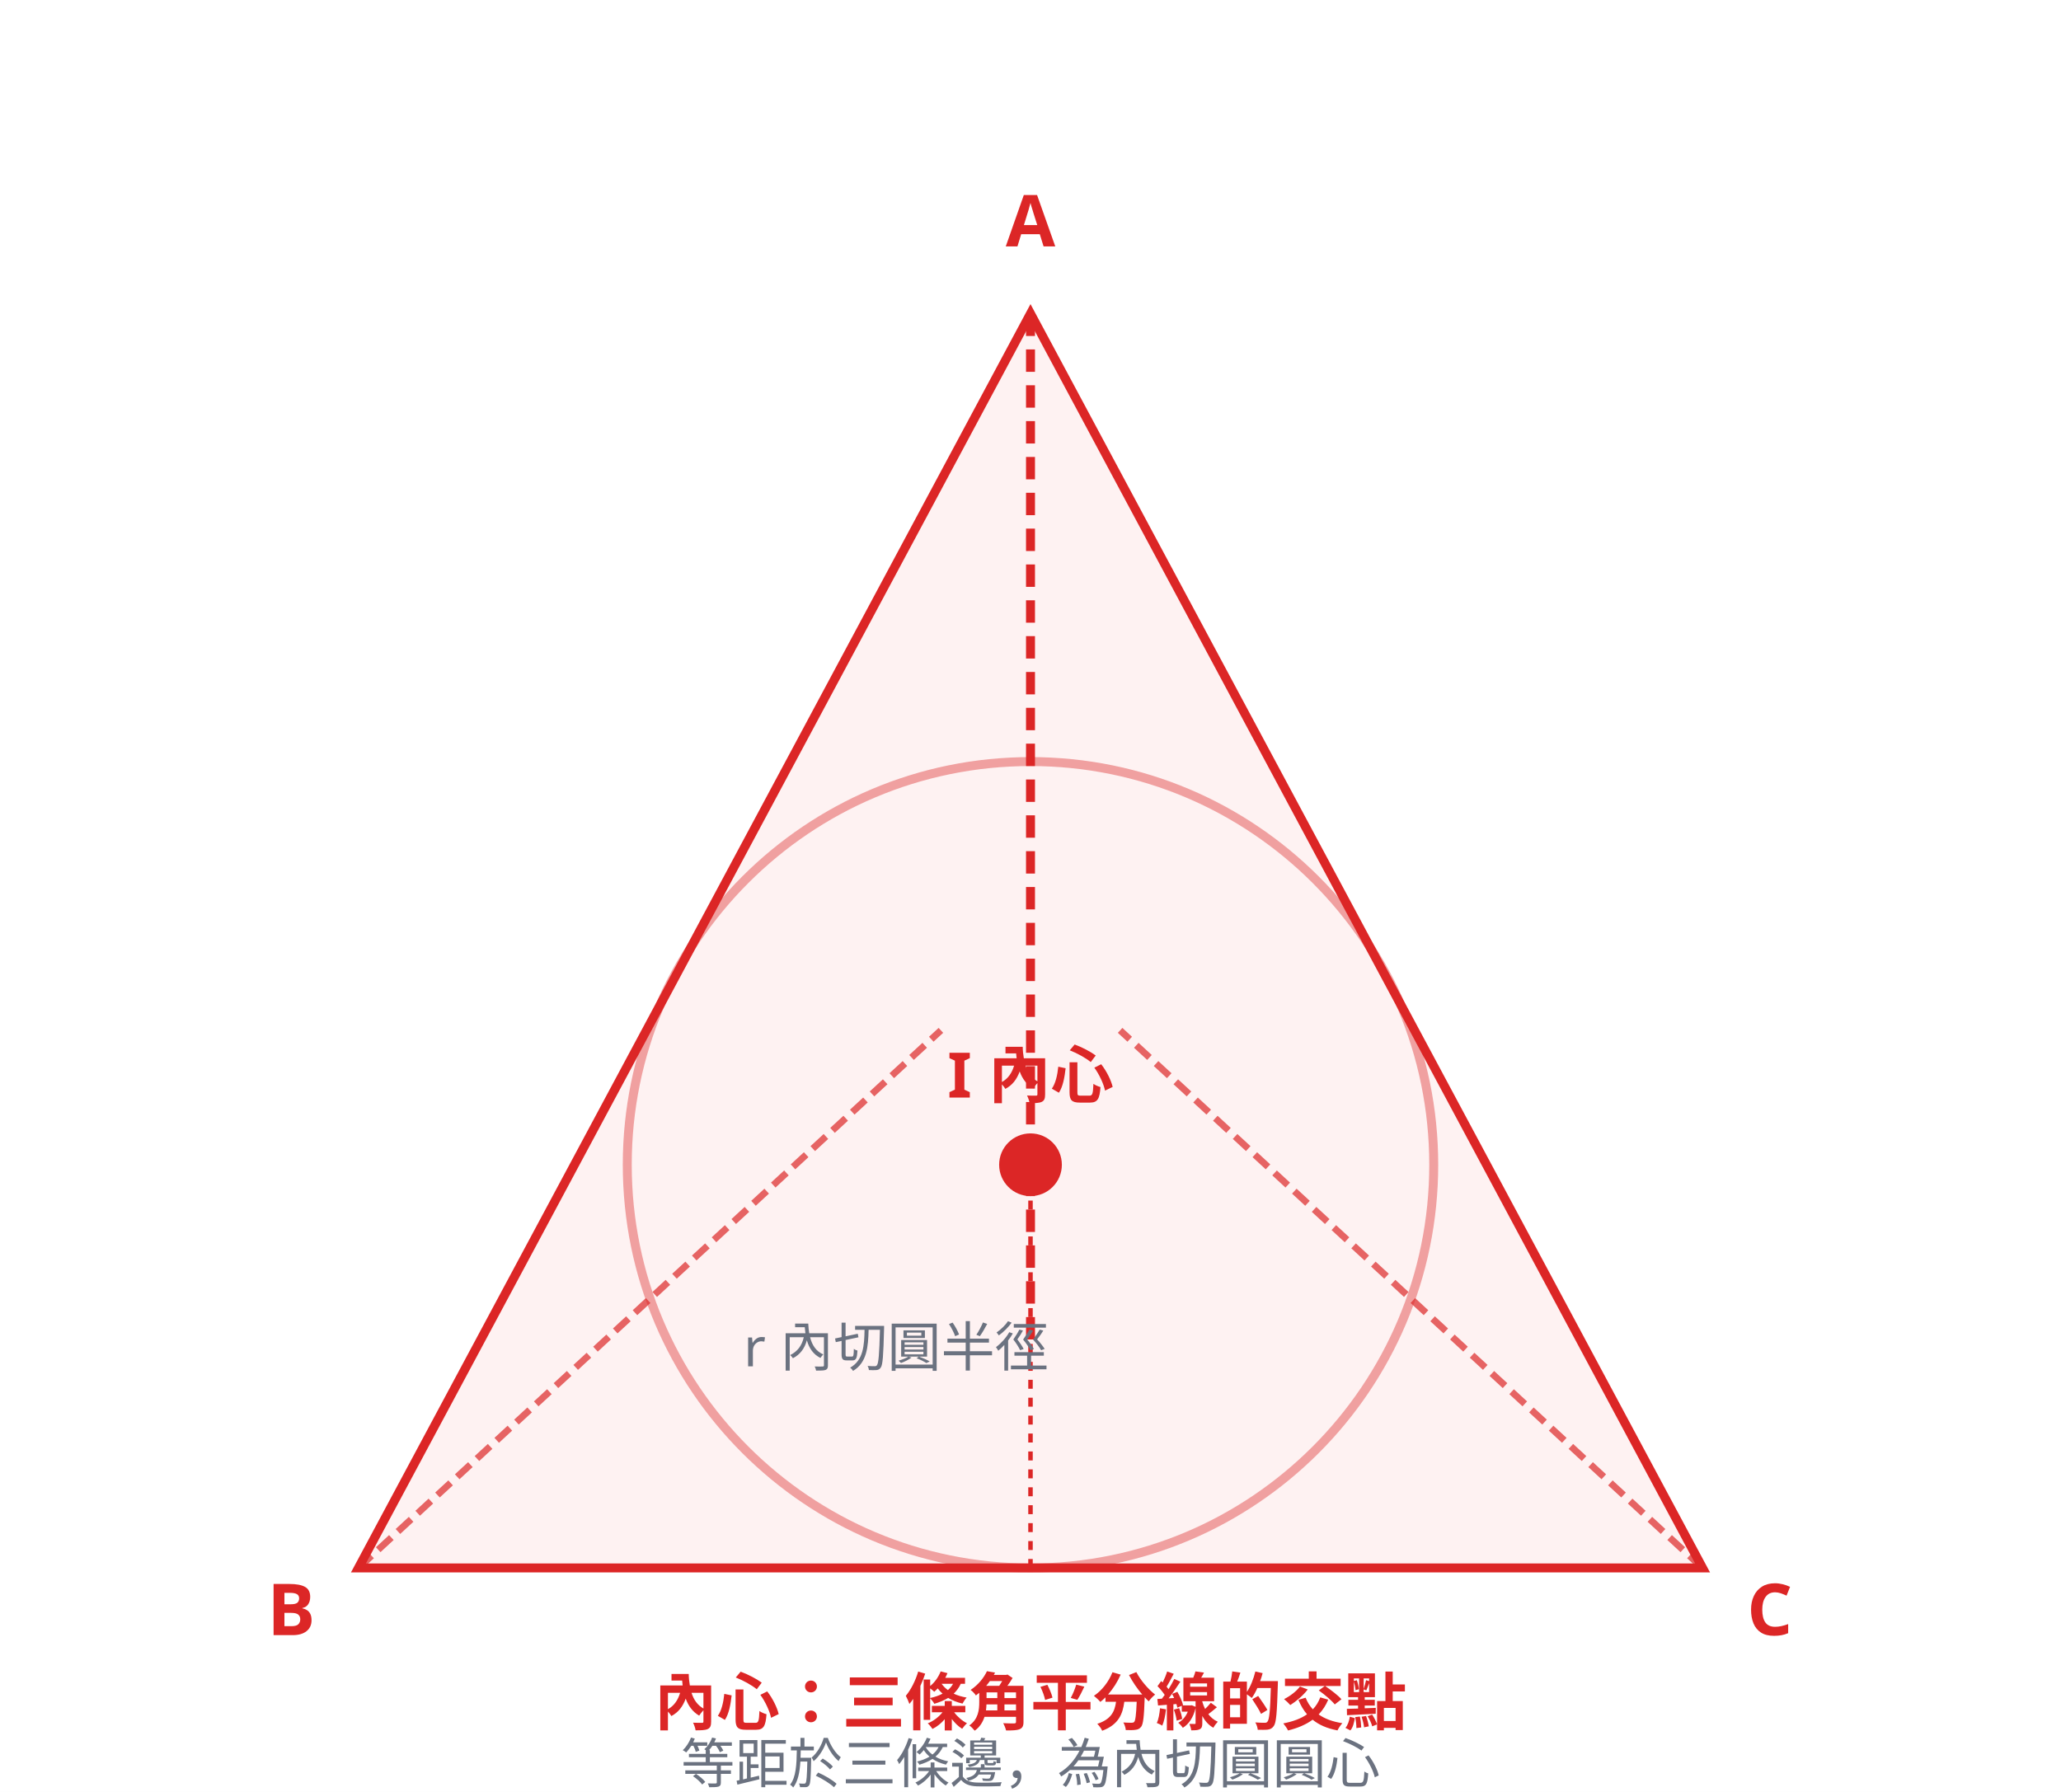
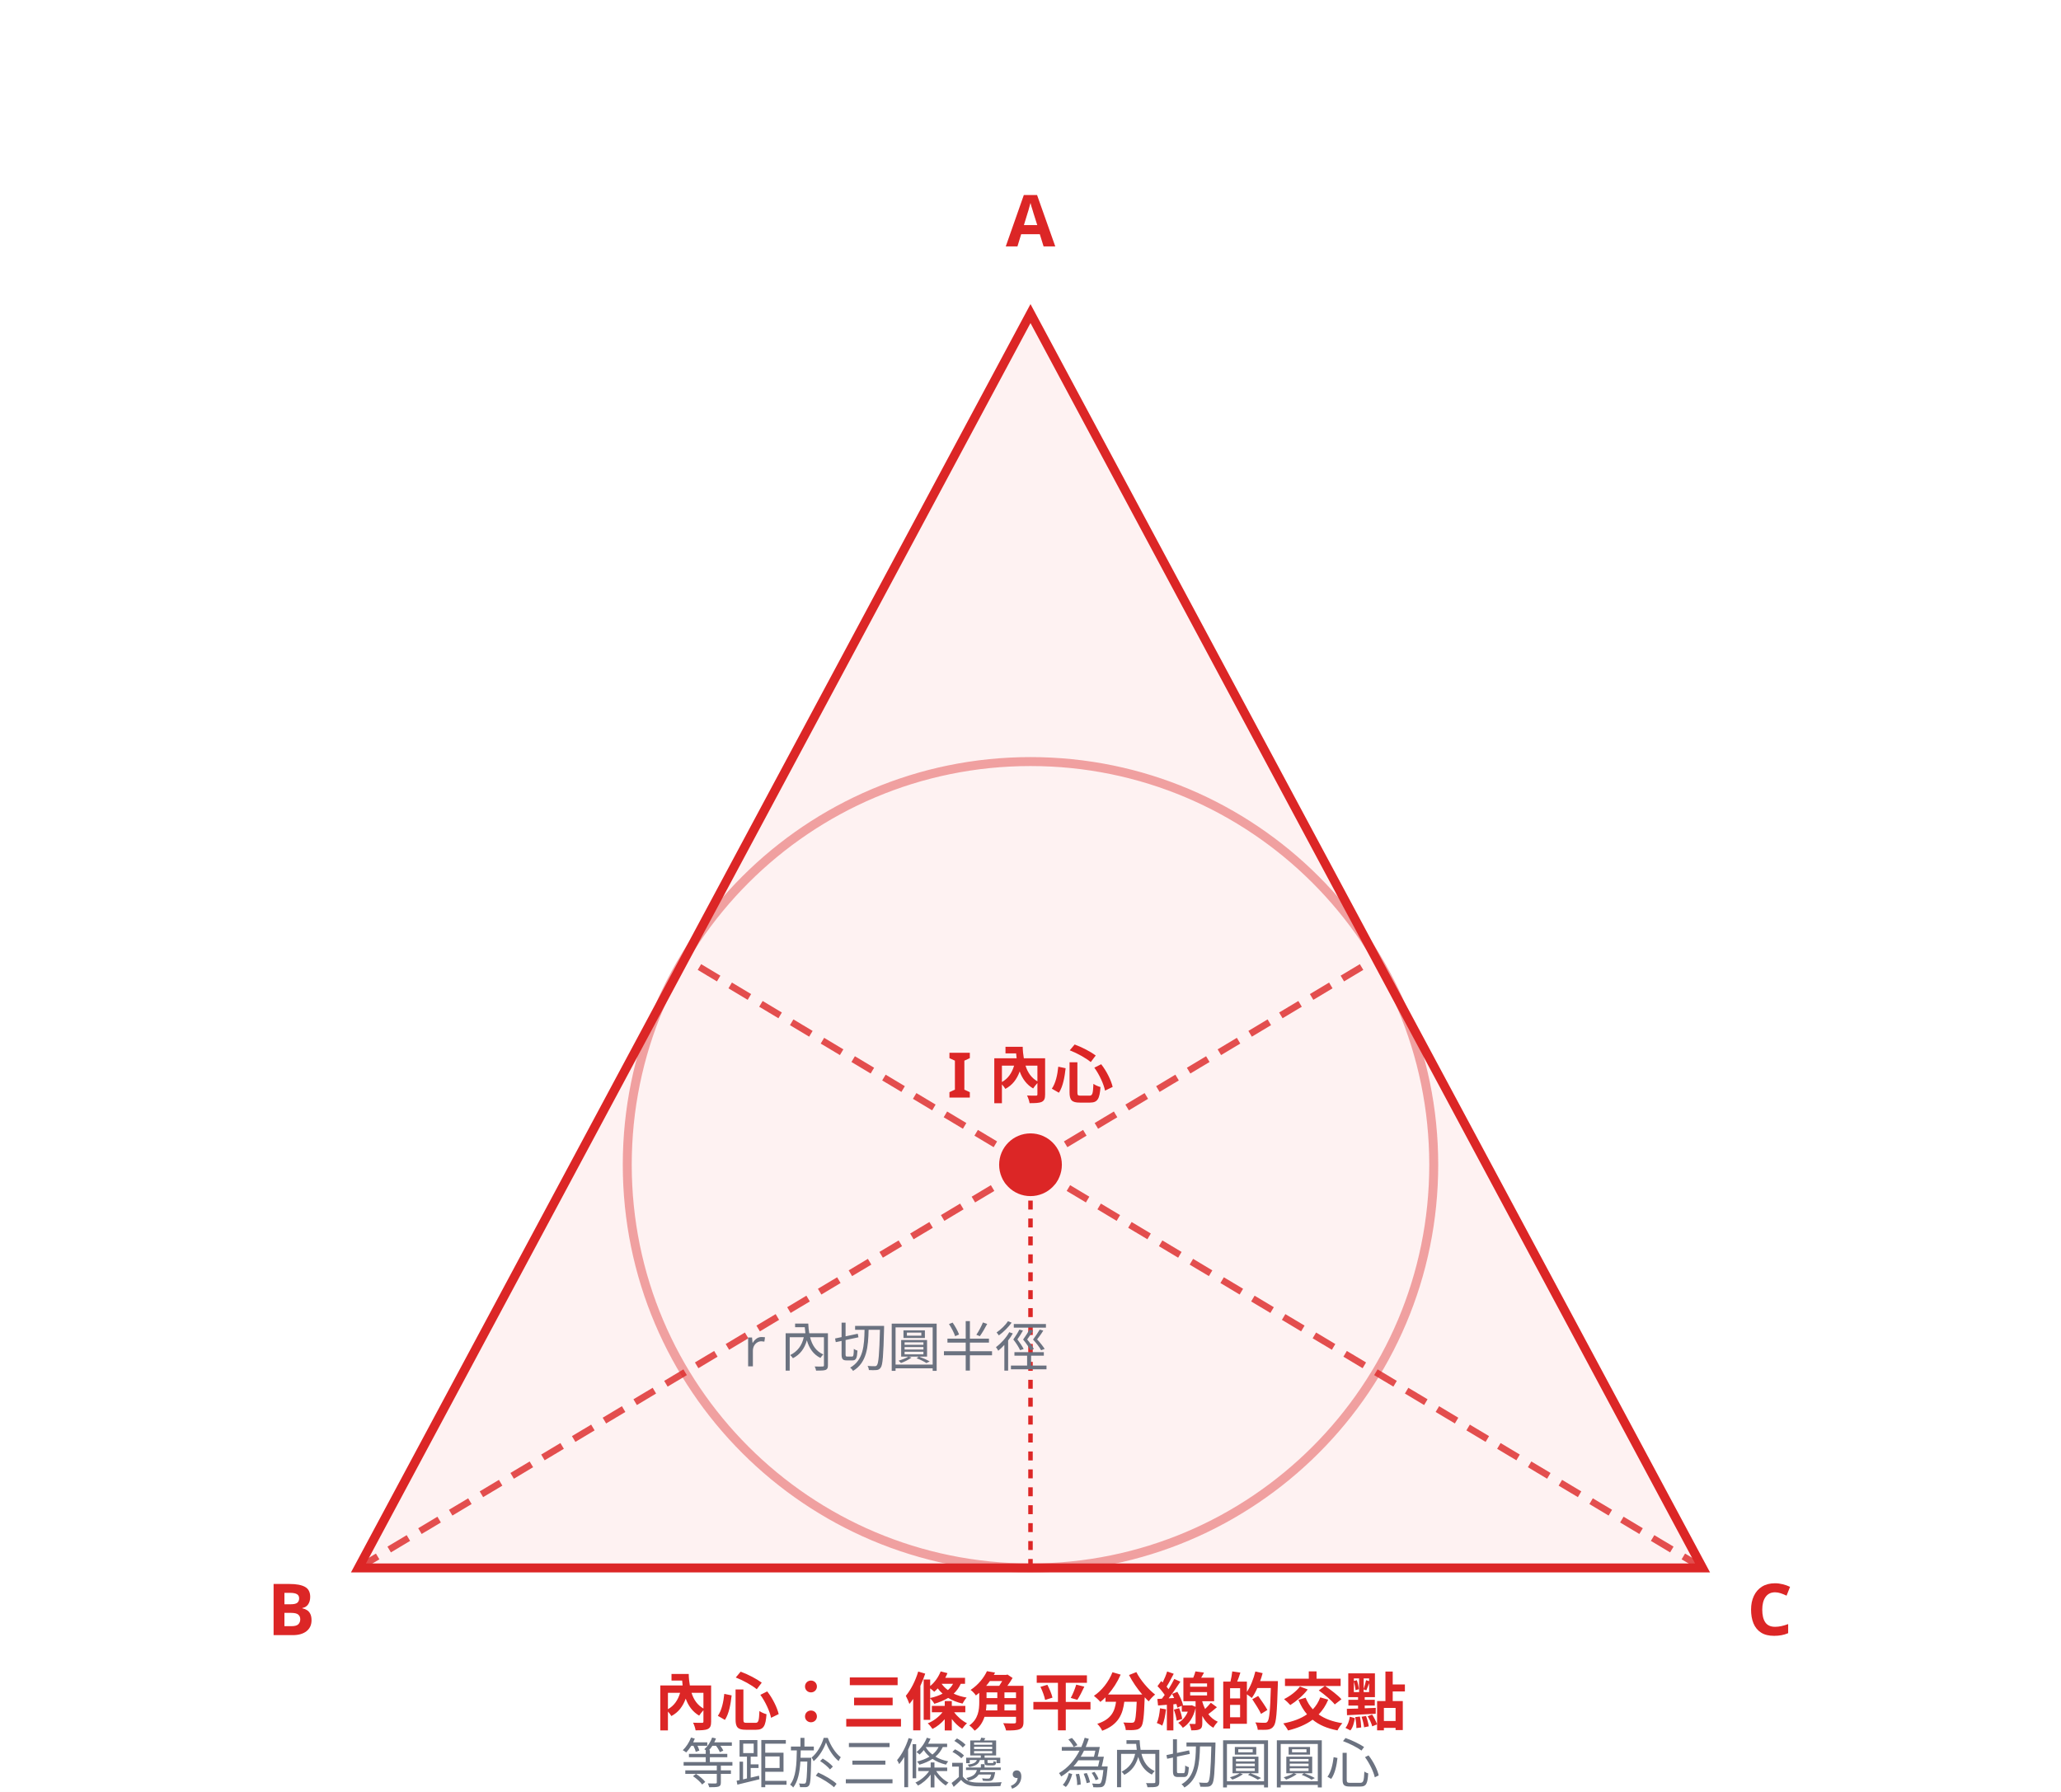
<svg xmlns="http://www.w3.org/2000/svg" viewBox="0 0 460 400" width="460" height="400" font-family="Microsoft JhengHei,PingFang TC,Noto Sans TC,sans-serif">
  <rect x="0" y="0" width="460" height="400" fill="#ffffff" />
  <polygon points="230,70 80,350 380,350" fill="#fef2f2" stroke="#dc2626" stroke-width="2" />
  <text x="230" y="55" font-size="16" fill="#dc2626" text-anchor="middle" font-weight="bold">A</text>
  <text x="65" y="365" font-size="16" fill="#dc2626" text-anchor="middle" font-weight="bold">B</text>
  <text x="395" y="365" font-size="16" fill="#dc2626" text-anchor="middle" font-weight="bold">C</text>
-   <line x1="230" y1="70" x2="230" y2="300" stroke="#dc2626" stroke-width="2" stroke-dasharray="5,3" />
-   <line x1="80" y1="350" x2="210" y2="230" stroke="#dc2626" stroke-width="1.5" stroke-dasharray="4,2" opacity="0.7" />
-   <line x1="380" y1="350" x2="250" y2="230" stroke="#dc2626" stroke-width="1.5" stroke-dasharray="4,2" opacity="0.7" />
+   <line x1="80" y1="350" x2="307" y2="214" stroke="#dc2626" stroke-width="1.5" stroke-dasharray="5,3" opacity="0.8" />
+   <line x1="380" y1="350" x2="153" y2="214" stroke="#dc2626" stroke-width="1.5" stroke-dasharray="5,3" opacity="0.8" />
  <circle cx="230" cy="260" r="7" fill="#dc2626" />
  <text x="230" y="245" font-size="14" fill="#dc2626" text-anchor="middle" font-weight="bold">I 內心</text>
  <circle cx="230" cy="260" r="90" fill="none" stroke="#dc2626" stroke-width="2" opacity="0.4" />
  <line x1="230" y1="260" x2="230" y2="350" stroke="#dc2626" stroke-width="1" stroke-dasharray="2,2" />
  <text x="200" y="305" font-size="12" fill="#6b7280" text-anchor="middle">r 內切圓半徑</text>
  <text x="230" y="385" font-size="14" fill="#dc2626" text-anchor="middle" font-weight="bold">內心：三條角平分線的交點</text>
  <text x="230" y="398" font-size="12" fill="#6b7280" text-anchor="middle">等距於三條邊，為內切圓圓心</text>
</svg>
